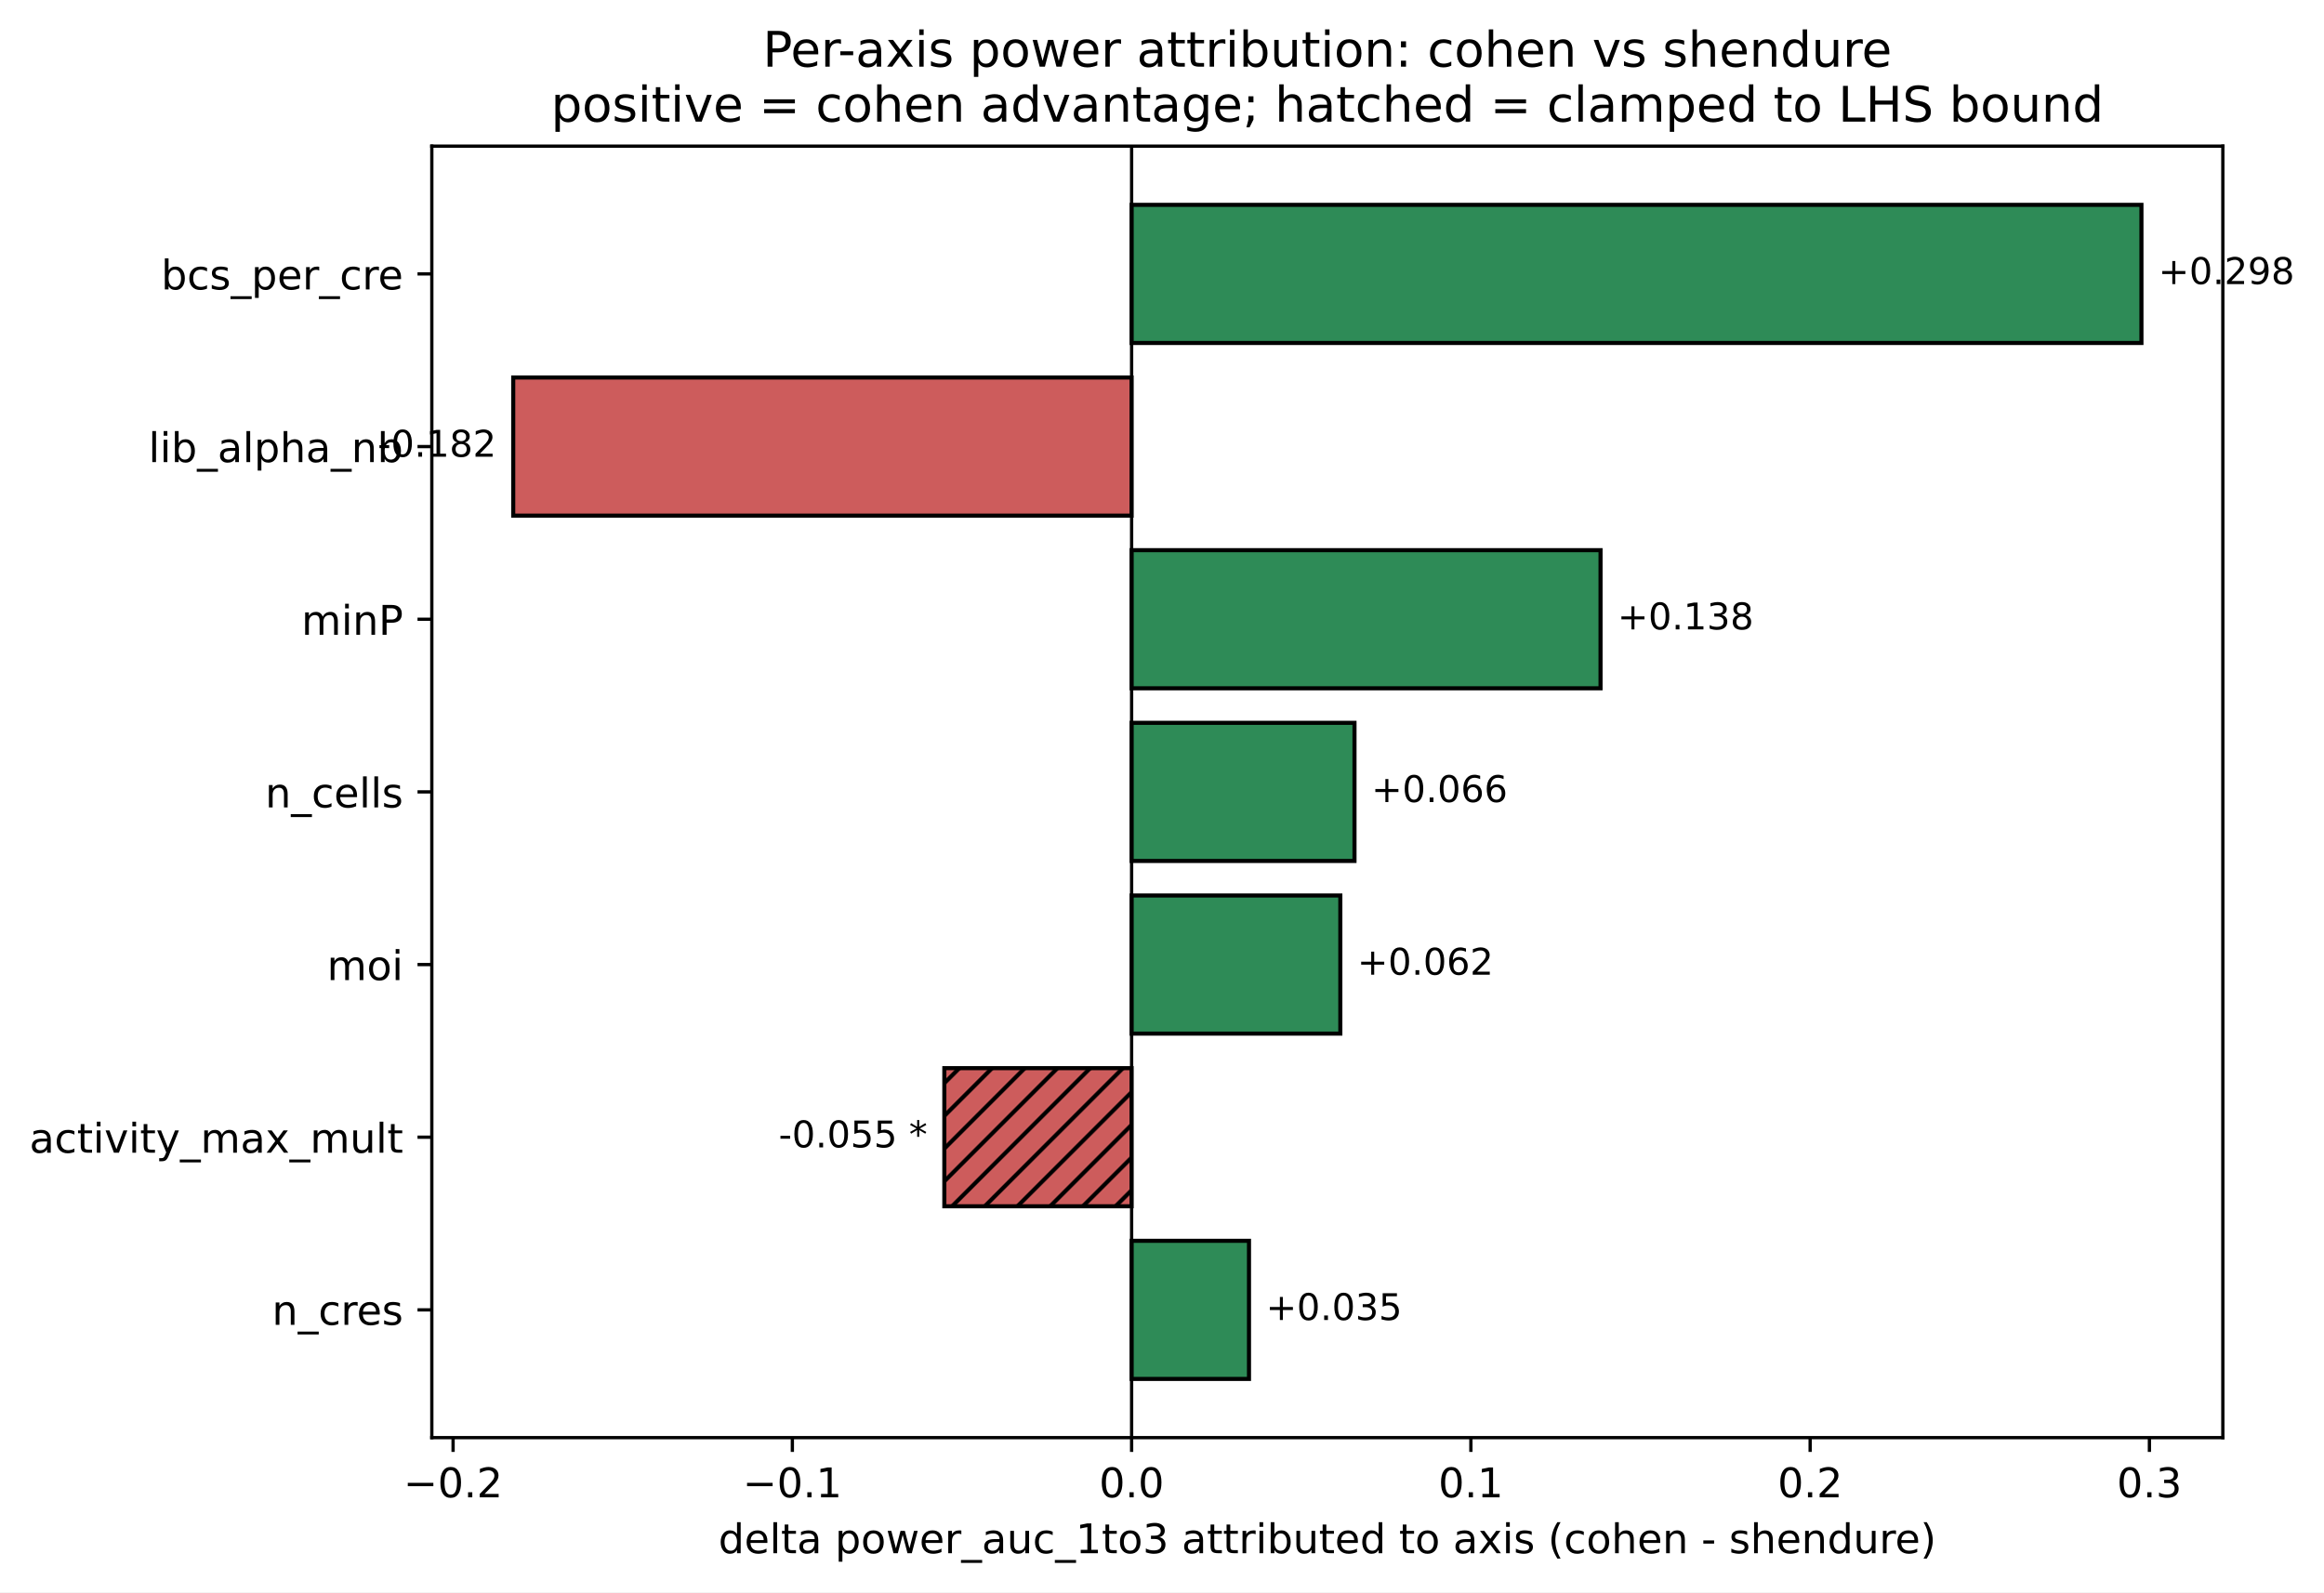
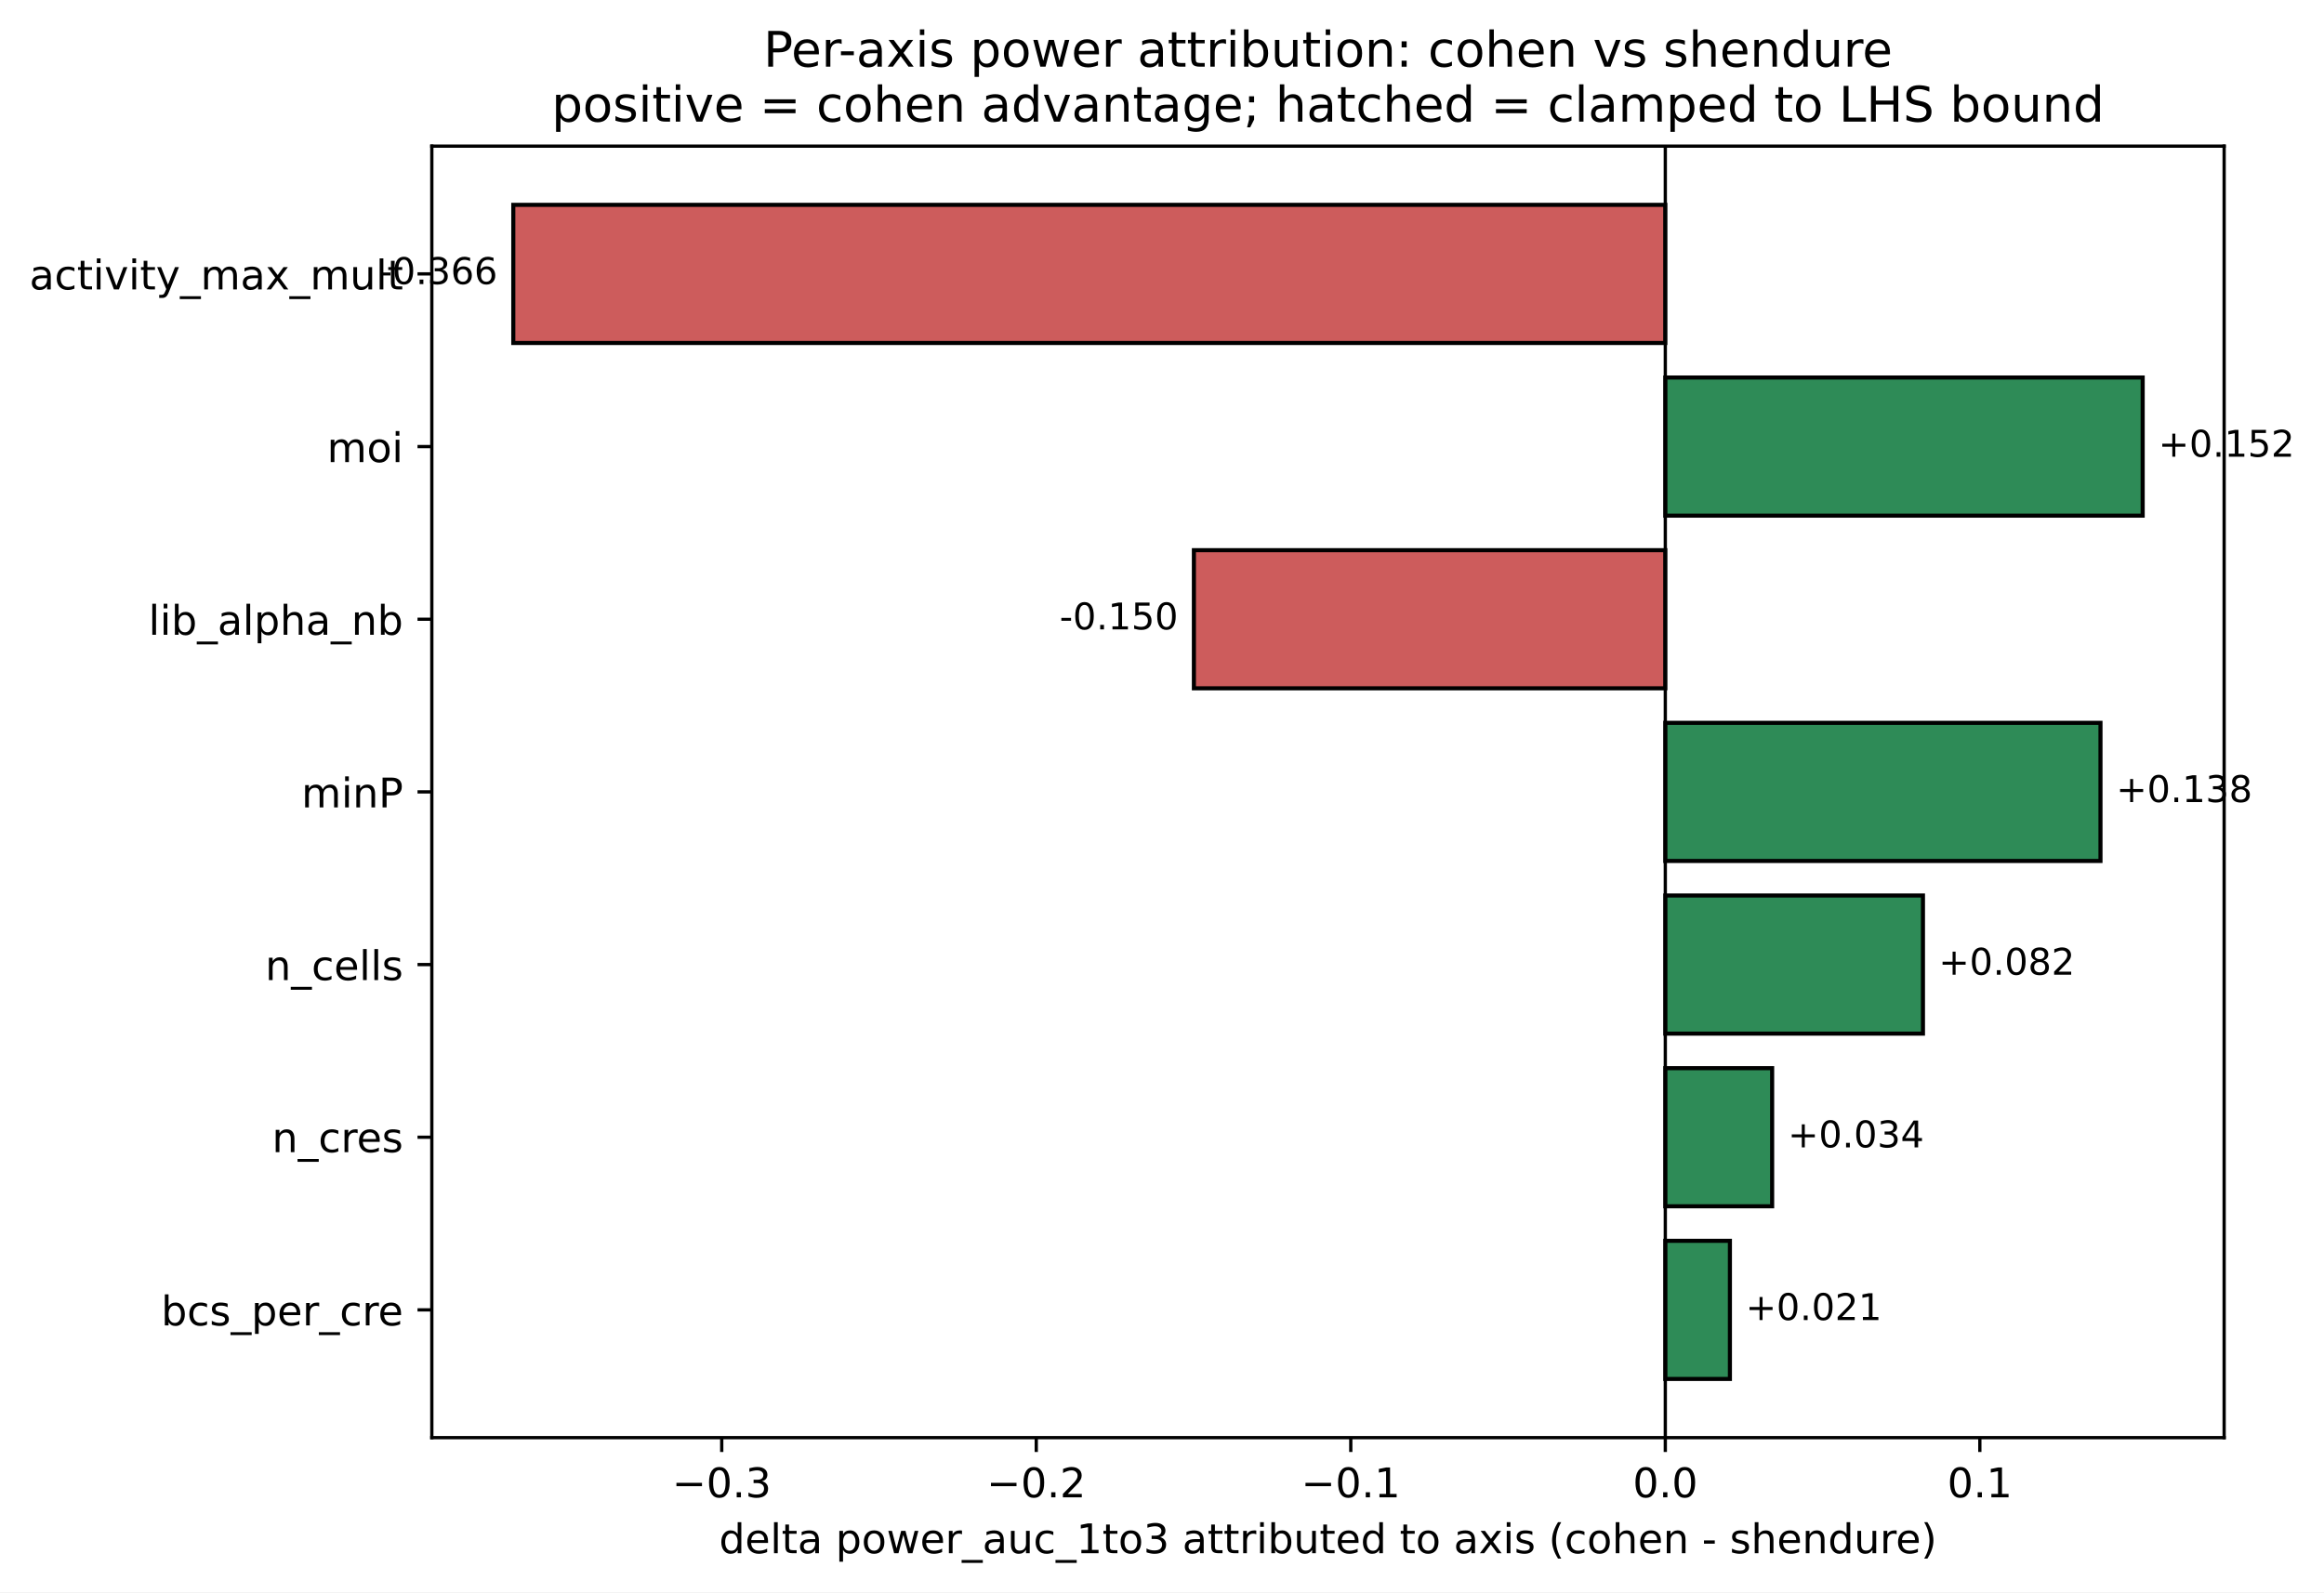
- <svg xmlns="http://www.w3.org/2000/svg" xmlns:xlink="http://www.w3.org/1999/xlink" width="568.461pt" height="389.561pt" viewBox="0 0 568.461 389.561" version="1.1">
+ <svg xmlns="http://www.w3.org/2000/svg" xmlns:xlink="http://www.w3.org/1999/xlink" width="568.455pt" height="389.561pt" viewBox="0 0 568.455 389.561" version="1.1">
  <defs>
    <style type="text/css">*{stroke-linejoin: round; stroke-linecap: butt}</style>
  </defs>
  <g id="figure_1">
    <g id="patch_1">
-       <path d="M 0 389.561  L 568.461 389.561  L 568.461 0  L 0 0  z " style="fill: #ffffff" />
+       <path d="M 0 389.561  L 568.455 389.561  L 568.455 0  L 0 0  z " style="fill: #ffffff" />
    </g>
    <g id="axes_1">
      <g id="patch_2">
-         <path d="M 105.625 351.726  L 543.718 351.726  L 543.718 35.755  L 105.625 35.755  z " style="fill: #ffffff" />
+         <path d="M 105.625 351.726  L 544.029 351.726  L 544.029 35.755  L 105.625 35.755  z " style="fill: #ffffff" />
      </g>
      <g id="patch_3">
-         <path d="M 276.799 50.118  L 523.805 50.118  L 523.805 83.911  L 276.799 83.911  z " clip-path="url(#pdc71702db1)" style="fill: #2e8b57; stroke: #000000; stroke-linejoin: miter" />
+         <path d="M 407.338 50.118  L 125.552 50.118  L 125.552 83.911  L 407.338 83.911  z " clip-path="url(#p1e28a1db1b)" style="fill: #cd5c5c; stroke: #000000; stroke-linejoin: miter" />
      </g>
      <g id="patch_4">
-         <path d="M 276.799 92.36  L 125.538 92.36  L 125.538 126.154  L 276.799 126.154  z " clip-path="url(#pdc71702db1)" style="fill: #cd5c5c; stroke: #000000; stroke-linejoin: miter" />
+         <path d="M 407.338 92.36  L 524.102 92.36  L 524.102 126.154  L 407.338 126.154  z " clip-path="url(#p1e28a1db1b)" style="fill: #2e8b57; stroke: #000000; stroke-linejoin: miter" />
      </g>
      <g id="patch_5">
-         <path d="M 276.799 134.602  L 391.5 134.602  L 391.5 168.396  L 276.799 168.396  z " clip-path="url(#pdc71702db1)" style="fill: #2e8b57; stroke: #000000; stroke-linejoin: miter" />
+         <path d="M 407.338 134.602  L 292.029 134.602  L 292.029 168.396  L 407.338 168.396  z " clip-path="url(#p1e28a1db1b)" style="fill: #cd5c5c; stroke: #000000; stroke-linejoin: miter" />
      </g>
      <g id="patch_6">
-         <path d="M 276.799 176.844  L 331.316 176.844  L 331.316 210.638  L 276.799 210.638  z " clip-path="url(#pdc71702db1)" style="fill: #2e8b57; stroke: #000000; stroke-linejoin: miter" />
+         <path d="M 407.338 176.844  L 513.781 176.844  L 513.781 210.638  L 407.338 210.638  z " clip-path="url(#p1e28a1db1b)" style="fill: #2e8b57; stroke: #000000; stroke-linejoin: miter" />
      </g>
      <g id="patch_7">
-         <path d="M 276.799 219.086  L 327.849 219.086  L 327.849 252.88  L 276.799 252.88  z " clip-path="url(#pdc71702db1)" style="fill: #2e8b57; stroke: #000000; stroke-linejoin: miter" />
+         <path d="M 407.338 219.086  L 470.358 219.086  L 470.358 252.88  L 407.338 252.88  z " clip-path="url(#p1e28a1db1b)" style="fill: #2e8b57; stroke: #000000; stroke-linejoin: miter" />
      </g>
      <g id="patch_8">
-         <path d="M 276.799 261.328  L 230.99 261.328  L 230.99 295.122  L 276.799 295.122  z " clip-path="url(#pdc71702db1)" style="fill: url(#h12b5de08ec); stroke: #000000; stroke-linejoin: miter" />
+         <path d="M 407.338 261.328  L 433.469 261.328  L 433.469 295.122  L 407.338 295.122  z " clip-path="url(#p1e28a1db1b)" style="fill: #2e8b57; stroke: #000000; stroke-linejoin: miter" />
      </g>
      <g id="patch_9">
-         <path d="M 276.799 303.57  L 305.51 303.57  L 305.51 337.364  L 276.799 337.364  z " clip-path="url(#pdc71702db1)" style="fill: #2e8b57; stroke: #000000; stroke-linejoin: miter" />
+         <path d="M 407.338 303.57  L 423.139 303.57  L 423.139 337.364  L 407.338 337.364  z " clip-path="url(#p1e28a1db1b)" style="fill: #2e8b57; stroke: #000000; stroke-linejoin: miter" />
      </g>
      <g id="matplotlib.axis_1">
        <g id="xtick_1">
          <g id="line2d_1">
            <defs>
-               <path id="m02011758be" d="M 0 0  L 0 3.5  " style="stroke: #000000; stroke-width: 0.8" />
+               <path id="m9fc17119c0" d="M 0 0  L 0 3.5  " style="stroke: #000000; stroke-width: 0.8" />
            </defs>
            <g>
-               <use xlink:href="#m02011758be" x="110.828" y="351.726" style="stroke: #000000; stroke-width: 0.8" />
+               <use xlink:href="#m9fc17119c0" x="176.537" y="351.726" style="stroke: #000000; stroke-width: 0.8" />
            </g>
          </g>
          <g id="text_1">
-             <text style="font-size: 10px; font-family: 'DejaVu Sans', 'Bitstream Vera Sans', 'Computer Modern Sans Serif', 'Lucida Grande', 'Verdana', 'Geneva', 'Lucid', 'Arial', 'Helvetica', 'Avant Garde', sans-serif; text-anchor: middle" x="110.828" y="366.325" transform="rotate(-0 110.8285 366.3247)">−0.2</text>
+             <text style="font-size: 10px; font-family: 'DejaVu Sans', 'Bitstream Vera Sans', 'Computer Modern Sans Serif', 'Lucida Grande', 'Verdana', 'Geneva', 'Lucid', 'Arial', 'Helvetica', 'Avant Garde', sans-serif; text-anchor: middle" x="176.537" y="366.325" transform="rotate(-0 176.5371 366.3247)">−0.3</text>
          </g>
        </g>
        <g id="xtick_2">
          <g id="line2d_2">
            <g>
-               <use xlink:href="#m02011758be" x="193.814" y="351.726" style="stroke: #000000; stroke-width: 0.8" />
+               <use xlink:href="#m9fc17119c0" x="253.471" y="351.726" style="stroke: #000000; stroke-width: 0.8" />
            </g>
          </g>
          <g id="text_2">
-             <text style="font-size: 10px; font-family: 'DejaVu Sans', 'Bitstream Vera Sans', 'Computer Modern Sans Serif', 'Lucida Grande', 'Verdana', 'Geneva', 'Lucid', 'Arial', 'Helvetica', 'Avant Garde', sans-serif; text-anchor: middle" x="193.814" y="366.325" transform="rotate(-0 193.8137 366.3247)">−0.1</text>
+             <text style="font-size: 10px; font-family: 'DejaVu Sans', 'Bitstream Vera Sans', 'Computer Modern Sans Serif', 'Lucida Grande', 'Verdana', 'Geneva', 'Lucid', 'Arial', 'Helvetica', 'Avant Garde', sans-serif; text-anchor: middle" x="253.471" y="366.325" transform="rotate(-0 253.4708 366.3247)">−0.2</text>
          </g>
        </g>
        <g id="xtick_3">
          <g id="line2d_3">
            <g>
-               <use xlink:href="#m02011758be" x="276.799" y="351.726" style="stroke: #000000; stroke-width: 0.8" />
+               <use xlink:href="#m9fc17119c0" x="330.404" y="351.726" style="stroke: #000000; stroke-width: 0.8" />
            </g>
          </g>
          <g id="text_3">
-             <text style="font-size: 10px; font-family: 'DejaVu Sans', 'Bitstream Vera Sans', 'Computer Modern Sans Serif', 'Lucida Grande', 'Verdana', 'Geneva', 'Lucid', 'Arial', 'Helvetica', 'Avant Garde', sans-serif; text-anchor: middle" x="276.799" y="366.325" transform="rotate(-0 276.7989 366.3247)">0.0</text>
+             <text style="font-size: 10px; font-family: 'DejaVu Sans', 'Bitstream Vera Sans', 'Computer Modern Sans Serif', 'Lucida Grande', 'Verdana', 'Geneva', 'Lucid', 'Arial', 'Helvetica', 'Avant Garde', sans-serif; text-anchor: middle" x="330.404" y="366.325" transform="rotate(-0 330.4045 366.3247)">−0.1</text>
          </g>
        </g>
        <g id="xtick_4">
          <g id="line2d_4">
            <g>
-               <use xlink:href="#m02011758be" x="359.784" y="351.726" style="stroke: #000000; stroke-width: 0.8" />
+               <use xlink:href="#m9fc17119c0" x="407.338" y="351.726" style="stroke: #000000; stroke-width: 0.8" />
            </g>
          </g>
          <g id="text_4">
-             <text style="font-size: 10px; font-family: 'DejaVu Sans', 'Bitstream Vera Sans', 'Computer Modern Sans Serif', 'Lucida Grande', 'Verdana', 'Geneva', 'Lucid', 'Arial', 'Helvetica', 'Avant Garde', sans-serif; text-anchor: middle" x="359.784" y="366.325" transform="rotate(-0 359.7842 366.3247)">0.1</text>
+             <text style="font-size: 10px; font-family: 'DejaVu Sans', 'Bitstream Vera Sans', 'Computer Modern Sans Serif', 'Lucida Grande', 'Verdana', 'Geneva', 'Lucid', 'Arial', 'Helvetica', 'Avant Garde', sans-serif; text-anchor: middle" x="407.338" y="366.325" transform="rotate(-0 407.3382 366.3247)">0.0</text>
          </g>
        </g>
        <g id="xtick_5">
          <g id="line2d_5">
            <g>
-               <use xlink:href="#m02011758be" x="442.769" y="351.726" style="stroke: #000000; stroke-width: 0.8" />
+               <use xlink:href="#m9fc17119c0" x="484.272" y="351.726" style="stroke: #000000; stroke-width: 0.8" />
            </g>
          </g>
          <g id="text_5">
-             <text style="font-size: 10px; font-family: 'DejaVu Sans', 'Bitstream Vera Sans', 'Computer Modern Sans Serif', 'Lucida Grande', 'Verdana', 'Geneva', 'Lucid', 'Arial', 'Helvetica', 'Avant Garde', sans-serif; text-anchor: middle" x="442.769" y="366.325" transform="rotate(-0 442.7694 366.3247)">0.2</text>
-           </g>
-         </g>
-         <g id="xtick_6">
-           <g id="line2d_6">
-             <g>
-               <use xlink:href="#m02011758be" x="525.755" y="351.726" style="stroke: #000000; stroke-width: 0.8" />
-             </g>
-           </g>
-           <g id="text_6">
-             <text style="font-size: 10px; font-family: 'DejaVu Sans', 'Bitstream Vera Sans', 'Computer Modern Sans Serif', 'Lucida Grande', 'Verdana', 'Geneva', 'Lucid', 'Arial', 'Helvetica', 'Avant Garde', sans-serif; text-anchor: middle" x="525.755" y="366.325" transform="rotate(-0 525.7546 366.3247)">0.3</text>
-           </g>
-         </g>
-         <g id="text_7">
-           <text style="font-size: 10px; font-family: 'DejaVu Sans', 'Bitstream Vera Sans', 'Computer Modern Sans Serif', 'Lucida Grande', 'Verdana', 'Geneva', 'Lucid', 'Arial', 'Helvetica', 'Avant Garde', sans-serif; text-anchor: middle" x="324.671" y="380.003" transform="rotate(-0 324.6715 380.0028)">delta power_auc_1to3 attributed to axis (cohen - shendure)</text>
+             <text style="font-size: 10px; font-family: 'DejaVu Sans', 'Bitstream Vera Sans', 'Computer Modern Sans Serif', 'Lucida Grande', 'Verdana', 'Geneva', 'Lucid', 'Arial', 'Helvetica', 'Avant Garde', sans-serif; text-anchor: middle" x="484.272" y="366.325" transform="rotate(-0 484.2719 366.3247)">0.1</text>
+           </g>
+         </g>
+         <g id="text_6">
+           <text style="font-size: 10px; font-family: 'DejaVu Sans', 'Bitstream Vera Sans', 'Computer Modern Sans Serif', 'Lucida Grande', 'Verdana', 'Geneva', 'Lucid', 'Arial', 'Helvetica', 'Avant Garde', sans-serif; text-anchor: middle" x="324.827" y="380.003" transform="rotate(-0 324.827 380.0028)">delta power_auc_1to3 attributed to axis (cohen - shendure)</text>
        </g>
      </g>
      <g id="matplotlib.axis_2">
        <g id="ytick_1">
+           <g id="line2d_6">
+             <defs>
+               <path id="ma0a16ec347" d="M 0 0  L -3.5 0  " style="stroke: #000000; stroke-width: 0.8" />
+             </defs>
+             <g>
+               <use xlink:href="#ma0a16ec347" x="105.625" y="67.015" style="stroke: #000000; stroke-width: 0.8" />
+             </g>
+           </g>
+           <g id="text_7">
+             <text style="font-size: 10px; font-family: 'DejaVu Sans', 'Bitstream Vera Sans', 'Computer Modern Sans Serif', 'Lucida Grande', 'Verdana', 'Geneva', 'Lucid', 'Arial', 'Helvetica', 'Avant Garde', sans-serif; text-anchor: end" x="98.625" y="70.814" transform="rotate(-0 98.625 70.81386)">activity_max_mult</text>
+           </g>
+         </g>
+         <g id="ytick_2">
          <g id="line2d_7">
-             <defs>
-               <path id="m9f44fcd072" d="M 0 0  L -3.5 0  " style="stroke: #000000; stroke-width: 0.8" />
-             </defs>
-             <g>
-               <use xlink:href="#m9f44fcd072" x="105.625" y="67.015" style="stroke: #000000; stroke-width: 0.8" />
+             <g>
+               <use xlink:href="#ma0a16ec347" x="105.625" y="109.257" style="stroke: #000000; stroke-width: 0.8" />
            </g>
          </g>
          <g id="text_8">
-             <text style="font-size: 10px; font-family: 'DejaVu Sans', 'Bitstream Vera Sans', 'Computer Modern Sans Serif', 'Lucida Grande', 'Verdana', 'Geneva', 'Lucid', 'Arial', 'Helvetica', 'Avant Garde', sans-serif; text-anchor: end" x="98.625" y="70.814" transform="rotate(-0 98.625 70.81386)">bcs_per_cre</text>
-           </g>
-         </g>
-         <g id="ytick_2">
+             <text style="font-size: 10px; font-family: 'DejaVu Sans', 'Bitstream Vera Sans', 'Computer Modern Sans Serif', 'Lucida Grande', 'Verdana', 'Geneva', 'Lucid', 'Arial', 'Helvetica', 'Avant Garde', sans-serif; text-anchor: end" x="98.625" y="113.056" transform="rotate(-0 98.625 113.0559)">moi</text>
+           </g>
+         </g>
+         <g id="ytick_3">
          <g id="line2d_8">
            <g>
-               <use xlink:href="#m9f44fcd072" x="105.625" y="109.257" style="stroke: #000000; stroke-width: 0.8" />
+               <use xlink:href="#ma0a16ec347" x="105.625" y="151.499" style="stroke: #000000; stroke-width: 0.8" />
            </g>
          </g>
          <g id="text_9">
-             <text style="font-size: 10px; font-family: 'DejaVu Sans', 'Bitstream Vera Sans', 'Computer Modern Sans Serif', 'Lucida Grande', 'Verdana', 'Geneva', 'Lucid', 'Arial', 'Helvetica', 'Avant Garde', sans-serif; text-anchor: end" x="98.625" y="113.056" transform="rotate(-0 98.625 113.0559)">lib_alpha_nb</text>
-           </g>
-         </g>
-         <g id="ytick_3">
+             <text style="font-size: 10px; font-family: 'DejaVu Sans', 'Bitstream Vera Sans', 'Computer Modern Sans Serif', 'Lucida Grande', 'Verdana', 'Geneva', 'Lucid', 'Arial', 'Helvetica', 'Avant Garde', sans-serif; text-anchor: end" x="98.625" y="155.298" transform="rotate(-0 98.625 155.298)">lib_alpha_nb</text>
+           </g>
+         </g>
+         <g id="ytick_4">
          <g id="line2d_9">
            <g>
-               <use xlink:href="#m9f44fcd072" x="105.625" y="151.499" style="stroke: #000000; stroke-width: 0.8" />
+               <use xlink:href="#ma0a16ec347" x="105.625" y="193.741" style="stroke: #000000; stroke-width: 0.8" />
            </g>
          </g>
          <g id="text_10">
-             <text style="font-size: 10px; font-family: 'DejaVu Sans', 'Bitstream Vera Sans', 'Computer Modern Sans Serif', 'Lucida Grande', 'Verdana', 'Geneva', 'Lucid', 'Arial', 'Helvetica', 'Avant Garde', sans-serif; text-anchor: end" x="98.625" y="155.298" transform="rotate(-0 98.625 155.298)">minP</text>
-           </g>
-         </g>
-         <g id="ytick_4">
+             <text style="font-size: 10px; font-family: 'DejaVu Sans', 'Bitstream Vera Sans', 'Computer Modern Sans Serif', 'Lucida Grande', 'Verdana', 'Geneva', 'Lucid', 'Arial', 'Helvetica', 'Avant Garde', sans-serif; text-anchor: end" x="98.625" y="197.54" transform="rotate(-0 98.625 197.5401)">minP</text>
+           </g>
+         </g>
+         <g id="ytick_5">
          <g id="line2d_10">
            <g>
-               <use xlink:href="#m9f44fcd072" x="105.625" y="193.741" style="stroke: #000000; stroke-width: 0.8" />
+               <use xlink:href="#ma0a16ec347" x="105.625" y="235.983" style="stroke: #000000; stroke-width: 0.8" />
            </g>
          </g>
          <g id="text_11">
-             <text style="font-size: 10px; font-family: 'DejaVu Sans', 'Bitstream Vera Sans', 'Computer Modern Sans Serif', 'Lucida Grande', 'Verdana', 'Geneva', 'Lucid', 'Arial', 'Helvetica', 'Avant Garde', sans-serif; text-anchor: end" x="98.625" y="197.54" transform="rotate(-0 98.625 197.5401)">n_cells</text>
-           </g>
-         </g>
-         <g id="ytick_5">
+             <text style="font-size: 10px; font-family: 'DejaVu Sans', 'Bitstream Vera Sans', 'Computer Modern Sans Serif', 'Lucida Grande', 'Verdana', 'Geneva', 'Lucid', 'Arial', 'Helvetica', 'Avant Garde', sans-serif; text-anchor: end" x="98.625" y="239.782" transform="rotate(-0 98.625 239.7822)">n_cells</text>
+           </g>
+         </g>
+         <g id="ytick_6">
          <g id="line2d_11">
            <g>
-               <use xlink:href="#m9f44fcd072" x="105.625" y="235.983" style="stroke: #000000; stroke-width: 0.8" />
+               <use xlink:href="#ma0a16ec347" x="105.625" y="278.225" style="stroke: #000000; stroke-width: 0.8" />
            </g>
          </g>
          <g id="text_12">
-             <text style="font-size: 10px; font-family: 'DejaVu Sans', 'Bitstream Vera Sans', 'Computer Modern Sans Serif', 'Lucida Grande', 'Verdana', 'Geneva', 'Lucid', 'Arial', 'Helvetica', 'Avant Garde', sans-serif; text-anchor: end" x="98.625" y="239.782" transform="rotate(-0 98.625 239.7822)">moi</text>
-           </g>
-         </g>
-         <g id="ytick_6">
+             <text style="font-size: 10px; font-family: 'DejaVu Sans', 'Bitstream Vera Sans', 'Computer Modern Sans Serif', 'Lucida Grande', 'Verdana', 'Geneva', 'Lucid', 'Arial', 'Helvetica', 'Avant Garde', sans-serif; text-anchor: end" x="98.625" y="281.885" transform="rotate(-0 98.625 281.8852)">n_cres</text>
+           </g>
+         </g>
+         <g id="ytick_7">
          <g id="line2d_12">
            <g>
-               <use xlink:href="#m9f44fcd072" x="105.625" y="278.225" style="stroke: #000000; stroke-width: 0.8" />
+               <use xlink:href="#ma0a16ec347" x="105.625" y="320.467" style="stroke: #000000; stroke-width: 0.8" />
            </g>
          </g>
          <g id="text_13">
-             <text style="font-size: 10px; font-family: 'DejaVu Sans', 'Bitstream Vera Sans', 'Computer Modern Sans Serif', 'Lucida Grande', 'Verdana', 'Geneva', 'Lucid', 'Arial', 'Helvetica', 'Avant Garde', sans-serif; text-anchor: end" x="98.625" y="282.024" transform="rotate(-0 98.625 282.0243)">activity_max_mult</text>
-           </g>
-         </g>
-         <g id="ytick_7">
-           <g id="line2d_13">
-             <g>
-               <use xlink:href="#m9f44fcd072" x="105.625" y="320.467" style="stroke: #000000; stroke-width: 0.8" />
-             </g>
-           </g>
-           <g id="text_14">
-             <text style="font-size: 10px; font-family: 'DejaVu Sans', 'Bitstream Vera Sans', 'Computer Modern Sans Serif', 'Lucida Grande', 'Verdana', 'Geneva', 'Lucid', 'Arial', 'Helvetica', 'Avant Garde', sans-serif; text-anchor: end" x="98.625" y="324.127" transform="rotate(-0 98.625 324.1273)">n_cres</text>
-           </g>
-         </g>
-       </g>
-       <g id="line2d_14">
-         <path d="M 276.799 351.726  L 276.799 35.755  " clip-path="url(#pdc71702db1)" style="fill: none; stroke: #000000; stroke-width: 0.8; stroke-linecap: square" />
+             <text style="font-size: 10px; font-family: 'DejaVu Sans', 'Bitstream Vera Sans', 'Computer Modern Sans Serif', 'Lucida Grande', 'Verdana', 'Geneva', 'Lucid', 'Arial', 'Helvetica', 'Avant Garde', sans-serif; text-anchor: end" x="98.625" y="324.266" transform="rotate(-0 98.625 324.2663)">bcs_per_cre</text>
+           </g>
+         </g>
+       </g>
+       <g id="line2d_13">
+         <path d="M 407.338 351.726  L 407.338 35.755  " clip-path="url(#p1e28a1db1b)" style="fill: none; stroke: #000000; stroke-width: 0.8; stroke-linecap: square" />
      </g>
      <g id="patch_10">
        <path d="M 105.625 351.726  L 105.625 35.755  " style="fill: none; stroke: #000000; stroke-width: 0.8; stroke-linejoin: miter; stroke-linecap: square" />
      </g>
      <g id="patch_11">
-         <path d="M 543.718 351.726  L 543.718 35.755  " style="fill: none; stroke: #000000; stroke-width: 0.8; stroke-linejoin: miter; stroke-linecap: square" />
+         <path d="M 544.029 351.726  L 544.029 35.755  " style="fill: none; stroke: #000000; stroke-width: 0.8; stroke-linejoin: miter; stroke-linecap: square" />
      </g>
      <g id="patch_12">
-         <path d="M 105.625 351.726  L 543.718 351.726  " style="fill: none; stroke: #000000; stroke-width: 0.8; stroke-linejoin: miter; stroke-linecap: square" />
+         <path d="M 105.625 351.726  L 544.029 351.726  " style="fill: none; stroke: #000000; stroke-width: 0.8; stroke-linejoin: miter; stroke-linecap: square" />
      </g>
      <g id="patch_13">
-         <path d="M 105.625 35.755  L 543.718 35.755  " style="fill: none; stroke: #000000; stroke-width: 0.8; stroke-linejoin: miter; stroke-linecap: square" />
+         <path d="M 105.625 35.755  L 544.029 35.755  " style="fill: none; stroke: #000000; stroke-width: 0.8; stroke-linejoin: miter; stroke-linecap: square" />
+       </g>
+       <g id="text_14">
+         <text style="font-size: 9px; font-family: 'DejaVu Sans', 'Bitstream Vera Sans', 'Computer Modern Sans Serif', 'Lucida Grande', 'Verdana', 'Geneva', 'Lucid', 'Arial', 'Helvetica', 'Avant Garde', sans-serif; text-anchor: end" x="121.706" y="69.498" transform="rotate(-0 121.7058 69.49808)">-0.366</text>
      </g>
      <g id="text_15">
-         <text style="font-size: 9px; font-family: 'DejaVu Sans', 'Bitstream Vera Sans', 'Computer Modern Sans Serif', 'Lucida Grande', 'Verdana', 'Geneva', 'Lucid', 'Arial', 'Helvetica', 'Avant Garde', sans-serif; text-anchor: start" x="527.954" y="69.498" transform="rotate(-0 527.9539 69.49808)">+0.298</text>
+         <text style="font-size: 9px; font-family: 'DejaVu Sans', 'Bitstream Vera Sans', 'Computer Modern Sans Serif', 'Lucida Grande', 'Verdana', 'Geneva', 'Lucid', 'Arial', 'Helvetica', 'Avant Garde', sans-serif; text-anchor: start" x="527.948" y="111.74" transform="rotate(-0 527.9483 111.7402)">+0.152</text>
      </g>
      <g id="text_16">
-         <text style="font-size: 9px; font-family: 'DejaVu Sans', 'Bitstream Vera Sans', 'Computer Modern Sans Serif', 'Lucida Grande', 'Verdana', 'Geneva', 'Lucid', 'Arial', 'Helvetica', 'Avant Garde', sans-serif; text-anchor: end" x="121.389" y="111.74" transform="rotate(-0 121.3891 111.7402)">-0.182</text>
+         <text style="font-size: 9px; font-family: 'DejaVu Sans', 'Bitstream Vera Sans', 'Computer Modern Sans Serif', 'Lucida Grande', 'Verdana', 'Geneva', 'Lucid', 'Arial', 'Helvetica', 'Avant Garde', sans-serif; text-anchor: end" x="288.183" y="153.982" transform="rotate(-0 288.1827 153.9822)">-0.150</text>
      </g>
      <g id="text_17">
-         <text style="font-size: 9px; font-family: 'DejaVu Sans', 'Bitstream Vera Sans', 'Computer Modern Sans Serif', 'Lucida Grande', 'Verdana', 'Geneva', 'Lucid', 'Arial', 'Helvetica', 'Avant Garde', sans-serif; text-anchor: start" x="395.649" y="153.982" transform="rotate(-0 395.6488 153.9822)">+0.138</text>
+         <text style="font-size: 9px; font-family: 'DejaVu Sans', 'Bitstream Vera Sans', 'Computer Modern Sans Serif', 'Lucida Grande', 'Verdana', 'Geneva', 'Lucid', 'Arial', 'Helvetica', 'Avant Garde', sans-serif; text-anchor: start" x="517.628" y="196.224" transform="rotate(-0 517.6277 196.2243)">+0.138</text>
      </g>
      <g id="text_18">
-         <text style="font-size: 9px; font-family: 'DejaVu Sans', 'Bitstream Vera Sans', 'Computer Modern Sans Serif', 'Lucida Grande', 'Verdana', 'Geneva', 'Lucid', 'Arial', 'Helvetica', 'Avant Garde', sans-serif; text-anchor: start" x="335.465" y="196.224" transform="rotate(-0 335.4649 196.2243)">+0.066</text>
+         <text style="font-size: 9px; font-family: 'DejaVu Sans', 'Bitstream Vera Sans', 'Computer Modern Sans Serif', 'Lucida Grande', 'Verdana', 'Geneva', 'Lucid', 'Arial', 'Helvetica', 'Avant Garde', sans-serif; text-anchor: start" x="474.205" y="238.466" transform="rotate(-0 474.2049 238.4664)">+0.082</text>
      </g>
      <g id="text_19">
-         <text style="font-size: 9px; font-family: 'DejaVu Sans', 'Bitstream Vera Sans', 'Computer Modern Sans Serif', 'Lucida Grande', 'Verdana', 'Geneva', 'Lucid', 'Arial', 'Helvetica', 'Avant Garde', sans-serif; text-anchor: start" x="331.998" y="238.466" transform="rotate(-0 331.9981 238.4664)">+0.062</text>
+         <text style="font-size: 9px; font-family: 'DejaVu Sans', 'Bitstream Vera Sans', 'Computer Modern Sans Serif', 'Lucida Grande', 'Verdana', 'Geneva', 'Lucid', 'Arial', 'Helvetica', 'Avant Garde', sans-serif; text-anchor: start" x="437.315" y="280.708" transform="rotate(-0 437.3154 280.7085)">+0.034</text>
      </g>
      <g id="text_20">
-         <text style="font-size: 9px; font-family: 'DejaVu Sans', 'Bitstream Vera Sans', 'Computer Modern Sans Serif', 'Lucida Grande', 'Verdana', 'Geneva', 'Lucid', 'Arial', 'Helvetica', 'Avant Garde', sans-serif; text-anchor: end" x="226.841" y="280.708" transform="rotate(-0 226.8408 280.7085)">-0.055 *</text>
+         <text style="font-size: 9px; font-family: 'DejaVu Sans', 'Bitstream Vera Sans', 'Computer Modern Sans Serif', 'Lucida Grande', 'Verdana', 'Geneva', 'Lucid', 'Arial', 'Helvetica', 'Avant Garde', sans-serif; text-anchor: start" x="426.986" y="322.951" transform="rotate(-0 426.9856 322.9505)">+0.021</text>
      </g>
      <g id="text_21">
-         <text style="font-size: 9px; font-family: 'DejaVu Sans', 'Bitstream Vera Sans', 'Computer Modern Sans Serif', 'Lucida Grande', 'Verdana', 'Geneva', 'Lucid', 'Arial', 'Helvetica', 'Avant Garde', sans-serif; text-anchor: start" x="309.66" y="322.951" transform="rotate(-0 309.6597 322.9505)">+0.035</text>
-       </g>
-       <g id="text_22">
-         <text style="font-size: 12px; font-family: 'DejaVu Sans', 'Bitstream Vera Sans', 'Computer Modern Sans Serif', 'Lucida Grande', 'Verdana', 'Geneva', 'Lucid', 'Arial', 'Helvetica', 'Avant Garde', sans-serif" transform="translate(186.588 16.31812)">Per-axis power attribution: cohen vs shendure</text>
-         <text style="font-size: 12px; font-family: 'DejaVu Sans', 'Bitstream Vera Sans', 'Computer Modern Sans Serif', 'Lucida Grande', 'Verdana', 'Geneva', 'Lucid', 'Arial', 'Helvetica', 'Avant Garde', sans-serif" transform="translate(134.7705 29.7555)">positive = cohen advantage; hatched = clamped to LHS bound</text>
+         <text style="font-size: 12px; font-family: 'DejaVu Sans', 'Bitstream Vera Sans', 'Computer Modern Sans Serif', 'Lucida Grande', 'Verdana', 'Geneva', 'Lucid', 'Arial', 'Helvetica', 'Avant Garde', sans-serif" transform="translate(186.7436 16.31812)">Per-axis power attribution: cohen vs shendure</text>
+         <text style="font-size: 12px; font-family: 'DejaVu Sans', 'Bitstream Vera Sans', 'Computer Modern Sans Serif', 'Lucida Grande', 'Verdana', 'Geneva', 'Lucid', 'Arial', 'Helvetica', 'Avant Garde', sans-serif" transform="translate(134.9261 29.7555)">positive = cohen advantage; hatched = clamped to LHS bound</text>
      </g>
    </g>
  </g>
  <defs>
-     <clipPath id="pdc71702db1">
-       <rect x="105.625" y="35.755" width="438.093" height="315.971" />
+     <clipPath id="p1e28a1db1b">
+       <rect x="105.625" y="35.755" width="438.404" height="315.971" />
    </clipPath>
  </defs>
-   <defs>
-     <pattern id="h12b5de08ec" patternUnits="userSpaceOnUse" x="0" y="0" width="72" height="72">
-       <rect x="0" y="0" width="73" height="73" fill="#cd5c5c" />
-       <path d="M -36 36  L 36 -36  M -32 40  L 40 -32  M -28 44  L 44 -28  M -24 48  L 48 -24  M -20 52  L 52 -20  M -16 56  L 56 -16  M -12 60  L 60 -12  M -8 64  L 64 -8  M -4 68  L 68 -4  M 0 72  L 72 0  M 4 76  L 76 4  M 8 80  L 80 8  M 12 84  L 84 12  M 16 88  L 88 16  M 20 92  L 92 20  M 24 96  L 96 24  M 28 100  L 100 28  M 32 104  L 104 32  M 36 108  L 108 36  " style="fill: #000000; stroke: #000000; stroke-width: 1.0; stroke-linecap: butt; stroke-linejoin: miter" />
-     </pattern>
-   </defs>
</svg>
